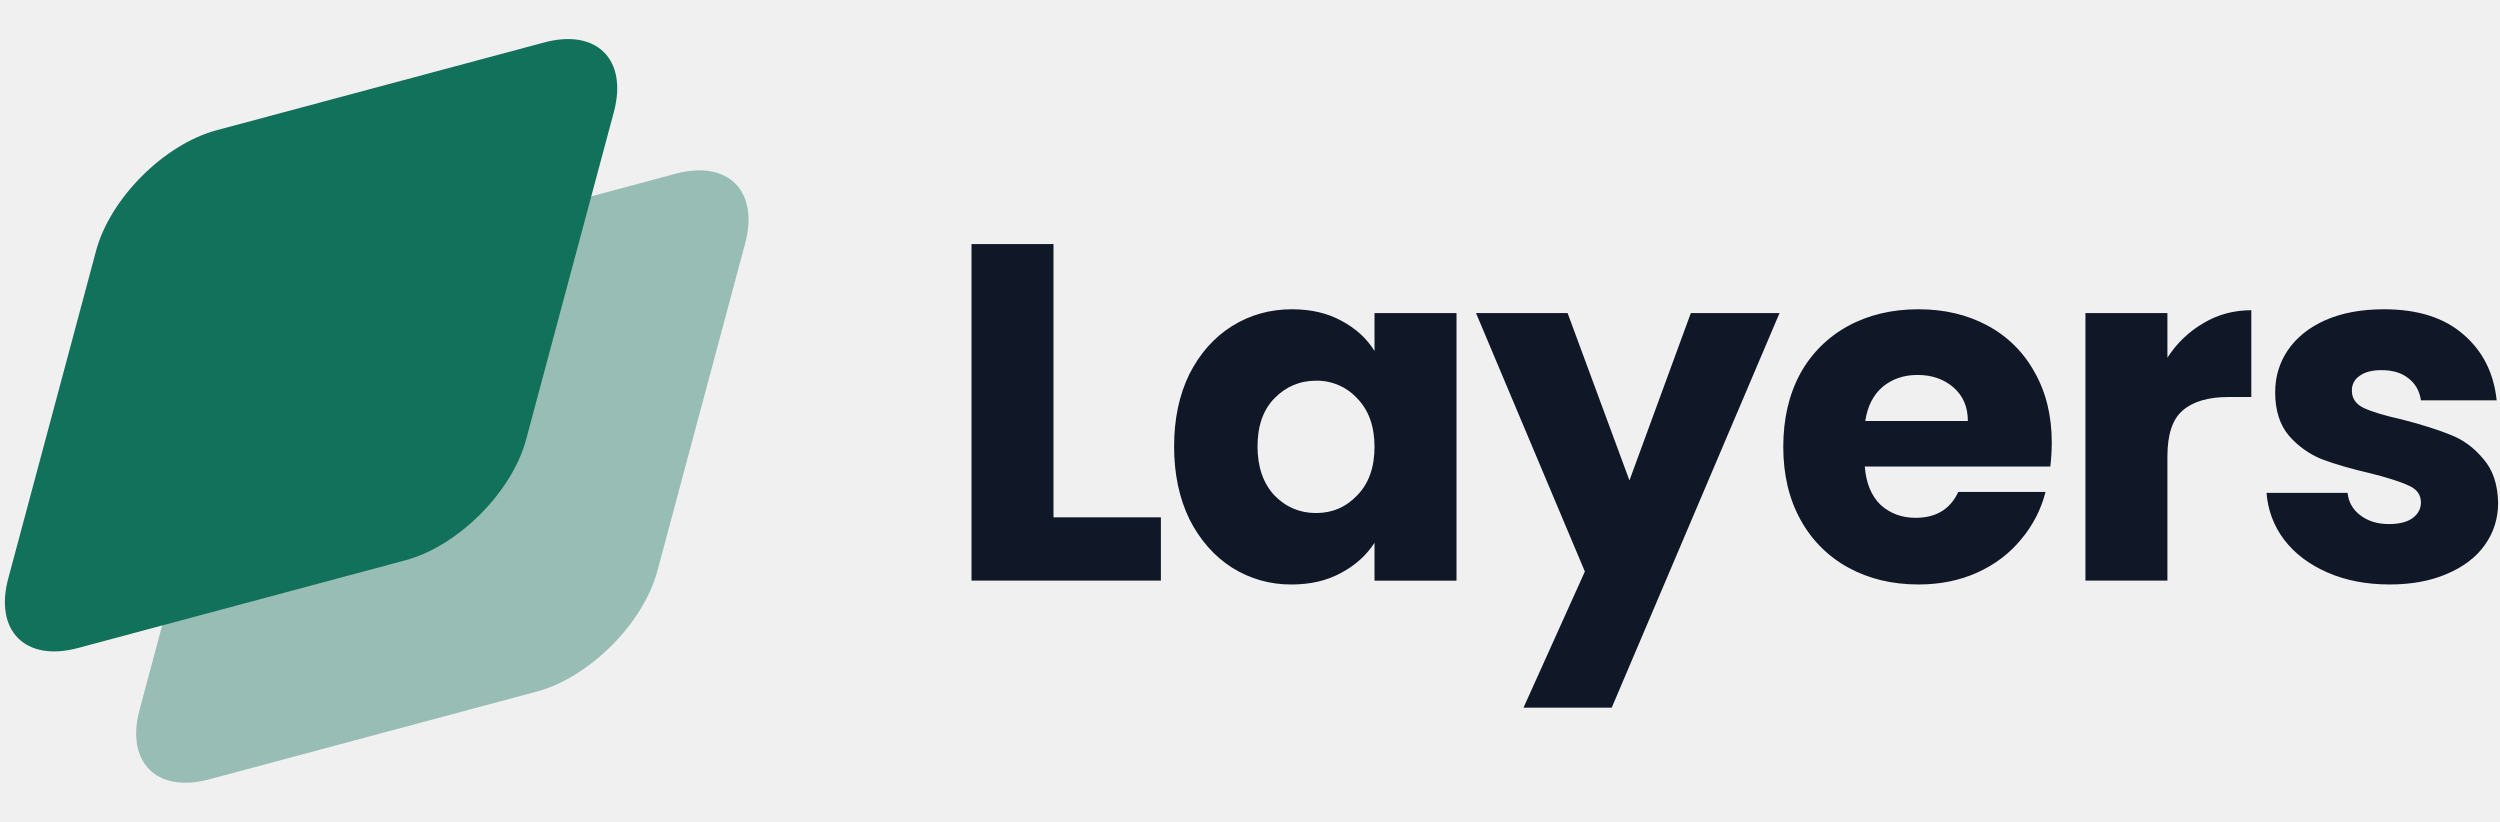
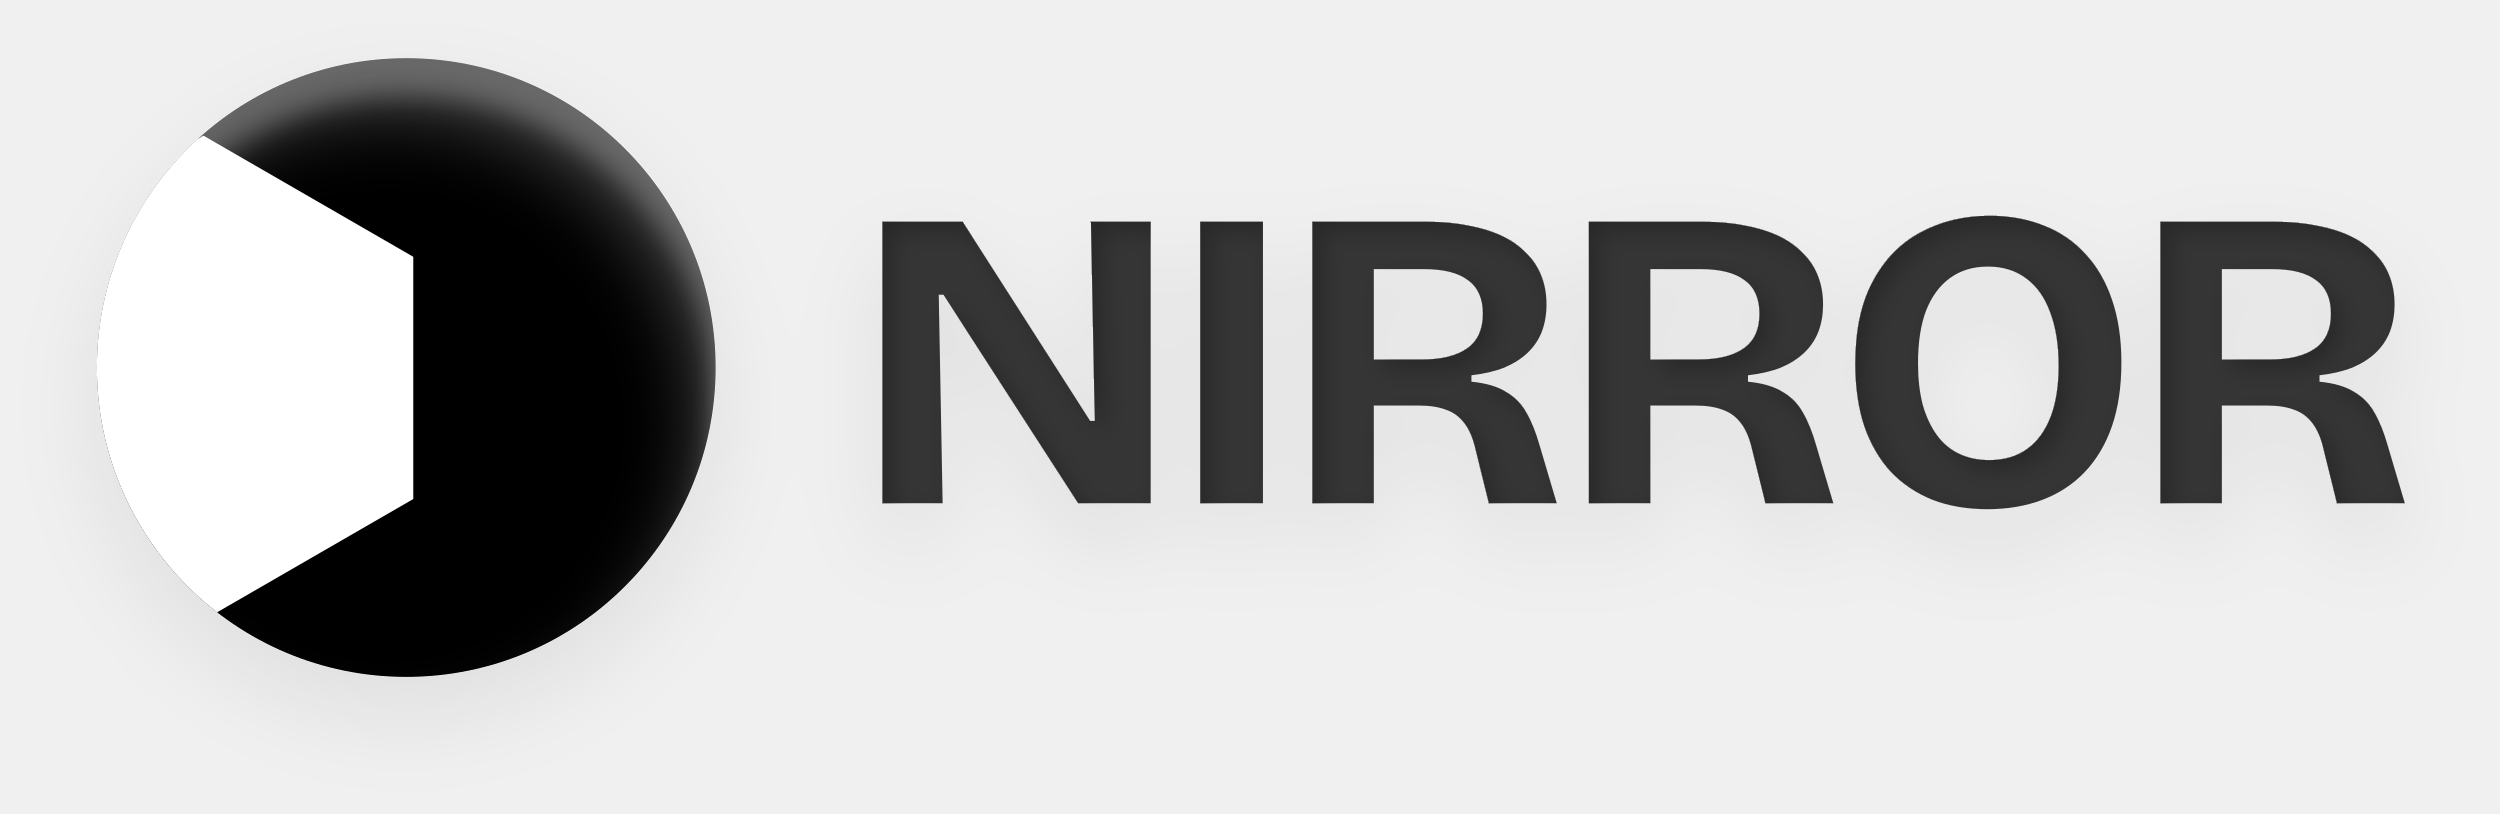
- <svg xmlns="http://www.w3.org/2000/svg" width="146" height="48" viewBox="0 0 146 48" fill="none">
-   <path opacity=".4" d="M13.277 22.318c.823-3.068 3.977-6.222 7.045-7.044l19.129-5.127c3.068-.822 4.889.999 4.067 4.067l-5.127 19.13c-.822 3.067-3.976 6.221-7.044 7.044l-19.13 5.126c-3.067.822-4.888-.999-4.066-4.067l5.127-19.129z" fill="#12715B" />
-   <path d="M5.609 14.65c.822-3.069 3.976-6.223 7.044-7.045l19.13-5.126c3.067-.823 4.888.998 4.066 4.066l-5.126 19.13c-.823 3.067-3.976 6.221-7.045 7.044L4.55 37.845c-3.068.822-4.889-.998-4.067-4.067L5.61 14.65z" fill="#12715B" />
-   <path d="M61.524 30.213h6.272v3.696h-11.06V14.253h4.788v15.96zm7.044-4.143c0-1.606.299-3.015.896-4.229.616-1.213 1.447-2.146 2.492-2.8 1.045-.653 2.212-.98 3.5-.98 1.101 0 2.063.224 2.884.672.84.448 1.484 1.036 1.932 1.764v-2.212h4.788V33.91h-4.788v-2.212c-.467.728-1.12 1.316-1.96 1.764-.822.448-1.783.672-2.884.672a6.42 6.42 0 01-3.472-.98c-1.046-.672-1.876-1.614-2.492-2.828-.597-1.232-.896-2.65-.896-4.256zm11.704.027c0-1.195-.336-2.137-1.008-2.828a3.185 3.185 0 00-2.408-1.036c-.952 0-1.764.345-2.436 1.036-.654.672-.98 1.606-.98 2.8 0 1.195.326 2.147.98 2.856.672.69 1.484 1.036 2.436 1.036s1.755-.345 2.408-1.036c.672-.69 1.008-1.633 1.008-2.828zm23.652-7.812l-9.8 23.044h-5.152l3.584-7.952L86.2 18.285h5.348l3.612 9.772 3.584-9.772h5.18zm15.899 7.56c0 .448-.028.915-.084 1.4h-10.836c.075.97.383 1.717.924 2.24.56.504 1.241.756 2.044.756 1.195 0 2.025-.504 2.492-1.512h5.096a6.895 6.895 0 01-1.428 2.772c-.672.821-1.521 1.466-2.548 1.932-1.027.467-2.175.7-3.444.7-1.531 0-2.893-.327-4.088-.98a6.97 6.97 0 01-2.8-2.8c-.672-1.213-1.008-2.632-1.008-4.256s.327-3.043.98-4.256a6.968 6.968 0 012.8-2.8c1.195-.653 2.567-.98 4.116-.98 1.512 0 2.856.317 4.032.952a6.742 6.742 0 012.744 2.716c.672 1.176 1.008 2.548 1.008 4.116zm-4.9-1.26c0-.821-.28-1.475-.84-1.96-.56-.485-1.26-.728-2.1-.728-.803 0-1.484.234-2.044.7-.541.467-.877 1.13-1.008 1.988h5.992zm11.654-3.695a6.183 6.183 0 012.1-2.017c.84-.504 1.773-.756 2.8-.756v5.068h-1.316c-1.195 0-2.091.262-2.688.784-.597.504-.896 1.4-.896 2.688v7.252h-4.788V18.285h4.788v2.604zm12.985 13.243c-1.363 0-2.576-.233-3.64-.7-1.064-.466-1.904-1.101-2.52-1.904a5.112 5.112 0 01-1.036-2.744h4.732c.056.541.308.98.756 1.316.448.336.998.504 1.652.504.597 0 1.054-.112 1.372-.336.336-.242.504-.55.504-.924 0-.448-.234-.774-.7-.98-.467-.224-1.223-.466-2.268-.728-1.12-.261-2.054-.532-2.8-.812a5.023 5.023 0 01-1.932-1.372c-.542-.634-.812-1.484-.812-2.548 0-.896.242-1.708.728-2.436.504-.747 1.232-1.335 2.184-1.764.97-.43 2.118-.644 3.444-.644 1.96 0 3.5.486 4.62 1.456 1.138.97 1.792 2.259 1.96 3.864h-4.424c-.075-.541-.318-.97-.728-1.288-.392-.317-.915-.476-1.568-.476-.56 0-.99.112-1.288.336a.992.992 0 00-.448.868c0 .448.233.784.7 1.008.485.224 1.232.448 2.24.672 1.157.299 2.1.598 2.828.896.728.28 1.362.747 1.904 1.4.56.635.849 1.494.868 2.576 0 .915-.262 1.736-.784 2.464-.504.71-1.242 1.27-2.212 1.68-.952.41-2.063.616-3.332.616z" fill="#101828" />
+ <svg xmlns="http://www.w3.org/2000/svg" width="129" height="42" viewBox="0 0 129 42" fill="none">
+   <g filter="url(#filter0_d_3451_31)">
+     <g filter="url(#filter1_ii_3451_31)">
+       <g clip-path="url(#clip0_3451_31)">
+         <rect x="5" y="3" width="31.929" height="31.929" rx="15.965" fill="black" />
+         <path d="M10.5 7L21.325 13.25V25.75L10.5 32L-0.325 25.75V13.25L10.5 7Z" fill="white" />
+       </g>
+     </g>
+     <g filter="url(#filter2_i_3451_31)">
+       <path d="M45.536 25.965V11.445H49.672L56.25 21.719H56.492L56.294 11.445H59.374V25.965H55.634L48.682 15.207H48.44L48.638 25.965H45.536ZM61.934 25.965V11.445H65.168V25.965H61.934ZM67.72 25.965V11.445H73.616C74.408 11.445 75.126 11.511 75.772 11.643C76.417 11.76 76.989 11.936 77.488 12.171C77.986 12.405 78.404 12.699 78.742 13.051C79.094 13.388 79.358 13.784 79.534 14.239C79.71 14.679 79.798 15.17 79.798 15.713C79.798 16.226 79.717 16.695 79.556 17.121C79.394 17.532 79.152 17.891 78.83 18.199C78.507 18.507 78.104 18.764 77.62 18.969C77.136 19.16 76.571 19.291 75.926 19.365V19.695C76.674 19.768 77.268 19.944 77.708 20.223C78.162 20.487 78.514 20.846 78.764 21.301C79.028 21.756 79.255 22.32 79.446 22.995L80.326 25.965H76.828L76.146 23.215C76.014 22.628 75.823 22.174 75.574 21.851C75.324 21.514 75.009 21.279 74.628 21.147C74.246 21 73.784 20.927 73.242 20.927H70.888V25.965H67.72ZM70.888 18.551H73.396C74.393 18.551 75.163 18.36 75.706 17.979C76.248 17.598 76.52 17.003 76.52 16.197C76.52 15.405 76.263 14.825 75.75 14.459C75.251 14.078 74.496 13.887 73.484 13.887H70.888V18.551ZM81.991 25.965V11.445H87.887C88.679 11.445 89.398 11.511 90.043 11.643C90.689 11.76 91.261 11.936 91.759 12.171C92.258 12.405 92.676 12.699 93.013 13.051C93.365 13.388 93.629 13.784 93.805 14.239C93.981 14.679 94.069 15.17 94.069 15.713C94.069 16.226 93.989 16.695 93.827 17.121C93.666 17.532 93.424 17.891 93.101 18.199C92.779 18.507 92.375 18.764 91.891 18.969C91.407 19.16 90.843 19.291 90.197 19.365V19.695C90.945 19.768 91.539 19.944 91.979 20.223C92.434 20.487 92.786 20.846 93.035 21.301C93.299 21.756 93.527 22.32 93.717 22.995L94.597 25.965H91.099L90.417 23.215C90.285 22.628 90.095 22.174 89.845 21.851C89.596 21.514 89.281 21.279 88.899 21.147C88.518 21 88.056 20.927 87.513 20.927H85.159V25.965H81.991ZM85.159 18.551H87.667C88.665 18.551 89.435 18.36 89.977 17.979C90.52 17.598 90.791 17.003 90.791 16.197C90.791 15.405 90.535 14.825 90.021 14.459C89.523 14.078 88.767 13.887 87.755 13.887H85.159V18.551ZM102.555 26.273C101.499 26.273 100.553 26.111 99.717 25.789C98.881 25.451 98.162 24.968 97.561 24.337C96.974 23.692 96.519 22.907 96.197 21.983C95.889 21.044 95.735 19.974 95.735 18.771C95.735 17.055 96.035 15.639 96.637 14.525C97.238 13.396 98.059 12.552 99.101 11.995C100.157 11.423 101.345 11.137 102.665 11.137C103.692 11.137 104.623 11.306 105.459 11.643C106.295 11.966 107.006 12.45 107.593 13.095C108.194 13.726 108.656 14.518 108.979 15.471C109.302 16.41 109.463 17.488 109.463 18.705C109.463 19.951 109.302 21.044 108.979 21.983C108.656 22.922 108.187 23.713 107.571 24.359C106.97 24.989 106.244 25.466 105.393 25.789C104.542 26.111 103.596 26.273 102.555 26.273ZM102.643 23.743C103.42 23.743 104.073 23.552 104.601 23.171C105.129 22.79 105.532 22.239 105.811 21.521C106.09 20.802 106.229 19.922 106.229 18.881C106.229 17.796 106.082 16.872 105.789 16.109C105.51 15.346 105.1 14.767 104.557 14.371C104.014 13.96 103.354 13.755 102.577 13.755C101.814 13.755 101.162 13.953 100.619 14.349C100.091 14.73 99.68 15.287 99.387 16.021C99.108 16.754 98.969 17.663 98.969 18.749C98.969 19.541 99.049 20.252 99.211 20.883C99.387 21.499 99.629 22.02 99.937 22.445C100.245 22.87 100.626 23.193 101.081 23.413C101.536 23.633 102.056 23.743 102.643 23.743ZM111.48 25.965V11.445H117.376C118.168 11.445 118.886 11.511 119.532 11.643C120.177 11.76 120.749 11.936 121.248 12.171C121.746 12.405 122.164 12.699 122.502 13.051C122.854 13.388 123.118 13.784 123.294 14.239C123.47 14.679 123.558 15.17 123.558 15.713C123.558 16.226 123.477 16.695 123.316 17.121C123.154 17.532 122.912 17.891 122.59 18.199C122.267 18.507 121.864 18.764 121.38 18.969C120.896 19.16 120.331 19.291 119.686 19.365V19.695C120.434 19.768 121.028 19.944 121.468 20.223C121.922 20.487 122.274 20.846 122.524 21.301C122.788 21.756 123.015 22.32 123.206 22.995L124.086 25.965H120.588L119.906 23.215C119.774 22.628 119.583 22.174 119.334 21.851C119.084 21.514 118.769 21.279 118.388 21.147C118.006 21 117.544 20.927 117.002 20.927H114.648V25.965H111.48ZM114.648 18.551H117.156C118.153 18.551 118.923 18.36 119.466 17.979C120.008 17.598 120.28 17.003 120.28 16.197C120.28 15.405 120.023 14.825 119.51 14.459C119.011 14.078 118.256 13.887 117.244 13.887H114.648V18.551Z" fill="#353535" />
+     </g>
+   </g>
+   <defs>
+     <filter id="filter0_d_3451_31" x="0.5" y="0.5" width="128.93" height="40.93" filterUnits="userSpaceOnUse" color-interpolation-filters="sRGB">
+       <feFlood flood-opacity="0" result="BackgroundImageFix" />
+       <feColorMatrix in="SourceAlpha" type="matrix" values="0 0 0 0 0 0 0 0 0 0 0 0 0 0 0 0 0 0 127 0" result="hardAlpha" />
+       <feOffset dy="2" />
+       <feGaussianBlur stdDeviation="2.25" />
+       <feComposite in2="hardAlpha" operator="out" />
+       <feColorMatrix type="matrix" values="0 0 0 0 0 0 0 0 0 0 0 0 0 0 0 0 0 0 0.07 0" />
+       <feBlend mode="normal" in2="BackgroundImageFix" result="effect1_dropShadow_3451_31" />
+       <feBlend mode="normal" in="SourceGraphic" in2="effect1_dropShadow_3451_31" result="shape" />
+     </filter>
+     <filter id="filter1_ii_3451_31" x="4" y="3" width="32.93" height="34.93" filterUnits="userSpaceOnUse" color-interpolation-filters="sRGB">
+       <feFlood flood-opacity="0" result="BackgroundImageFix" />
+       <feBlend mode="normal" in="SourceGraphic" in2="BackgroundImageFix" result="shape" />
+       <feColorMatrix in="SourceAlpha" type="matrix" values="0 0 0 0 0 0 0 0 0 0 0 0 0 0 0 0 0 0 127 0" result="hardAlpha" />
+       <feOffset dy="2" />
+       <feGaussianBlur stdDeviation="0.65" />
+       <feComposite in2="hardAlpha" operator="arithmetic" k2="-1" k3="1" />
+       <feColorMatrix type="matrix" values="0 0 0 0 1 0 0 0 0 1 0 0 0 0 1 0 0 0 0.25 0" />
+       <feBlend mode="normal" in2="shape" result="effect1_innerShadow_3451_31" />
+       <feColorMatrix in="SourceAlpha" type="matrix" values="0 0 0 0 0 0 0 0 0 0 0 0 0 0 0 0 0 0 127 0" result="hardAlpha" />
+       <feOffset dx="-1" dy="3" />
+       <feGaussianBlur stdDeviation="1.75" />
+       <feComposite in2="hardAlpha" operator="arithmetic" k2="-1" k3="1" />
+       <feColorMatrix type="matrix" values="0 0 0 0 1 0 0 0 0 1 0 0 0 0 1 0 0 0 0.22 0" />
+       <feBlend mode="normal" in2="effect1_innerShadow_3451_31" result="effect2_innerShadow_3451_31" />
+     </filter>
+     <filter id="filter2_i_3451_31" x="45.535" y="11.137" width="79.051" height="15.637" filterUnits="userSpaceOnUse" color-interpolation-filters="sRGB">
+       <feFlood flood-opacity="0" result="BackgroundImageFix" />
+       <feBlend mode="normal" in="SourceGraphic" in2="BackgroundImageFix" result="shape" />
+       <feColorMatrix in="SourceAlpha" type="matrix" values="0 0 0 0 0 0 0 0 0 0 0 0 0 0 0 0 0 0 127 0" result="hardAlpha" />
+       <feOffset dx="0.5" dy="0.5" />
+       <feGaussianBlur stdDeviation="0.6" />
+       <feComposite in2="hardAlpha" operator="arithmetic" k2="-1" k3="1" />
+       <feColorMatrix type="matrix" values="0 0 0 0 0 0 0 0 0 0 0 0 0 0 0 0 0 0 0.25 0" />
+       <feBlend mode="normal" in2="shape" result="effect1_innerShadow_3451_31" />
+     </filter>
+     <clipPath id="clip0_3451_31">
+       <rect x="5" y="3" width="31.929" height="31.929" rx="15.965" fill="white" />
+     </clipPath>
+   </defs>
</svg>
